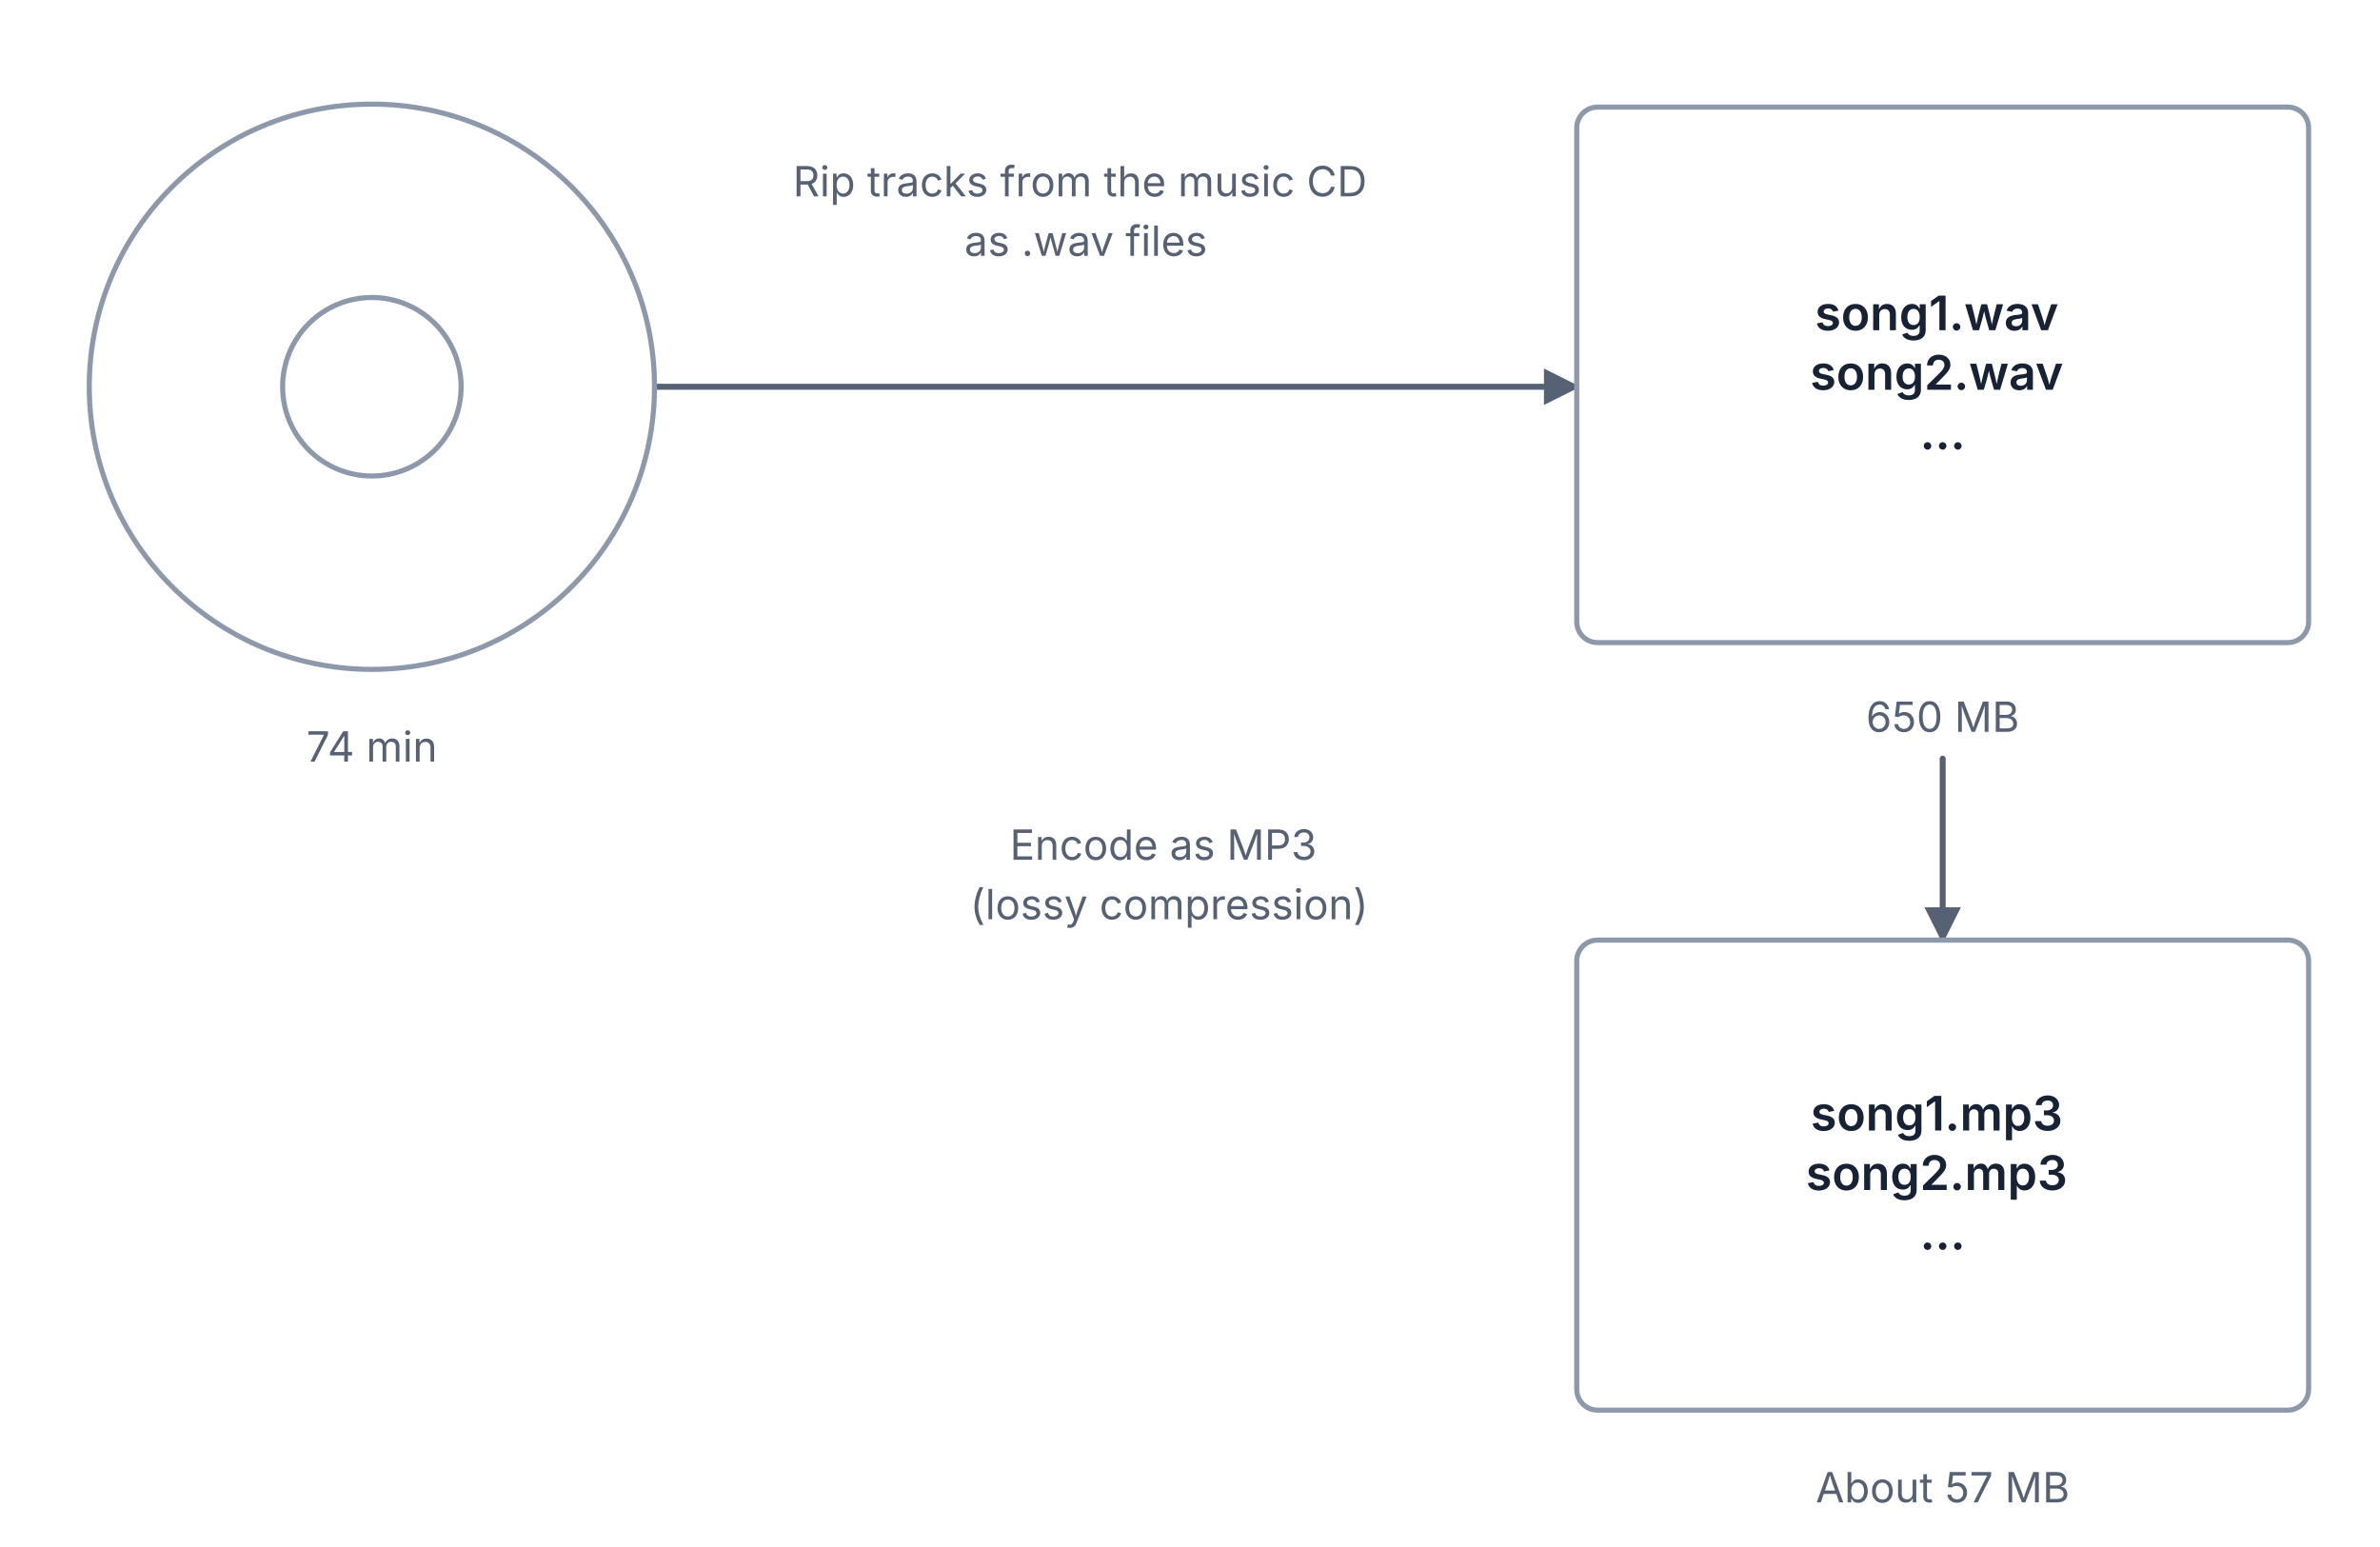
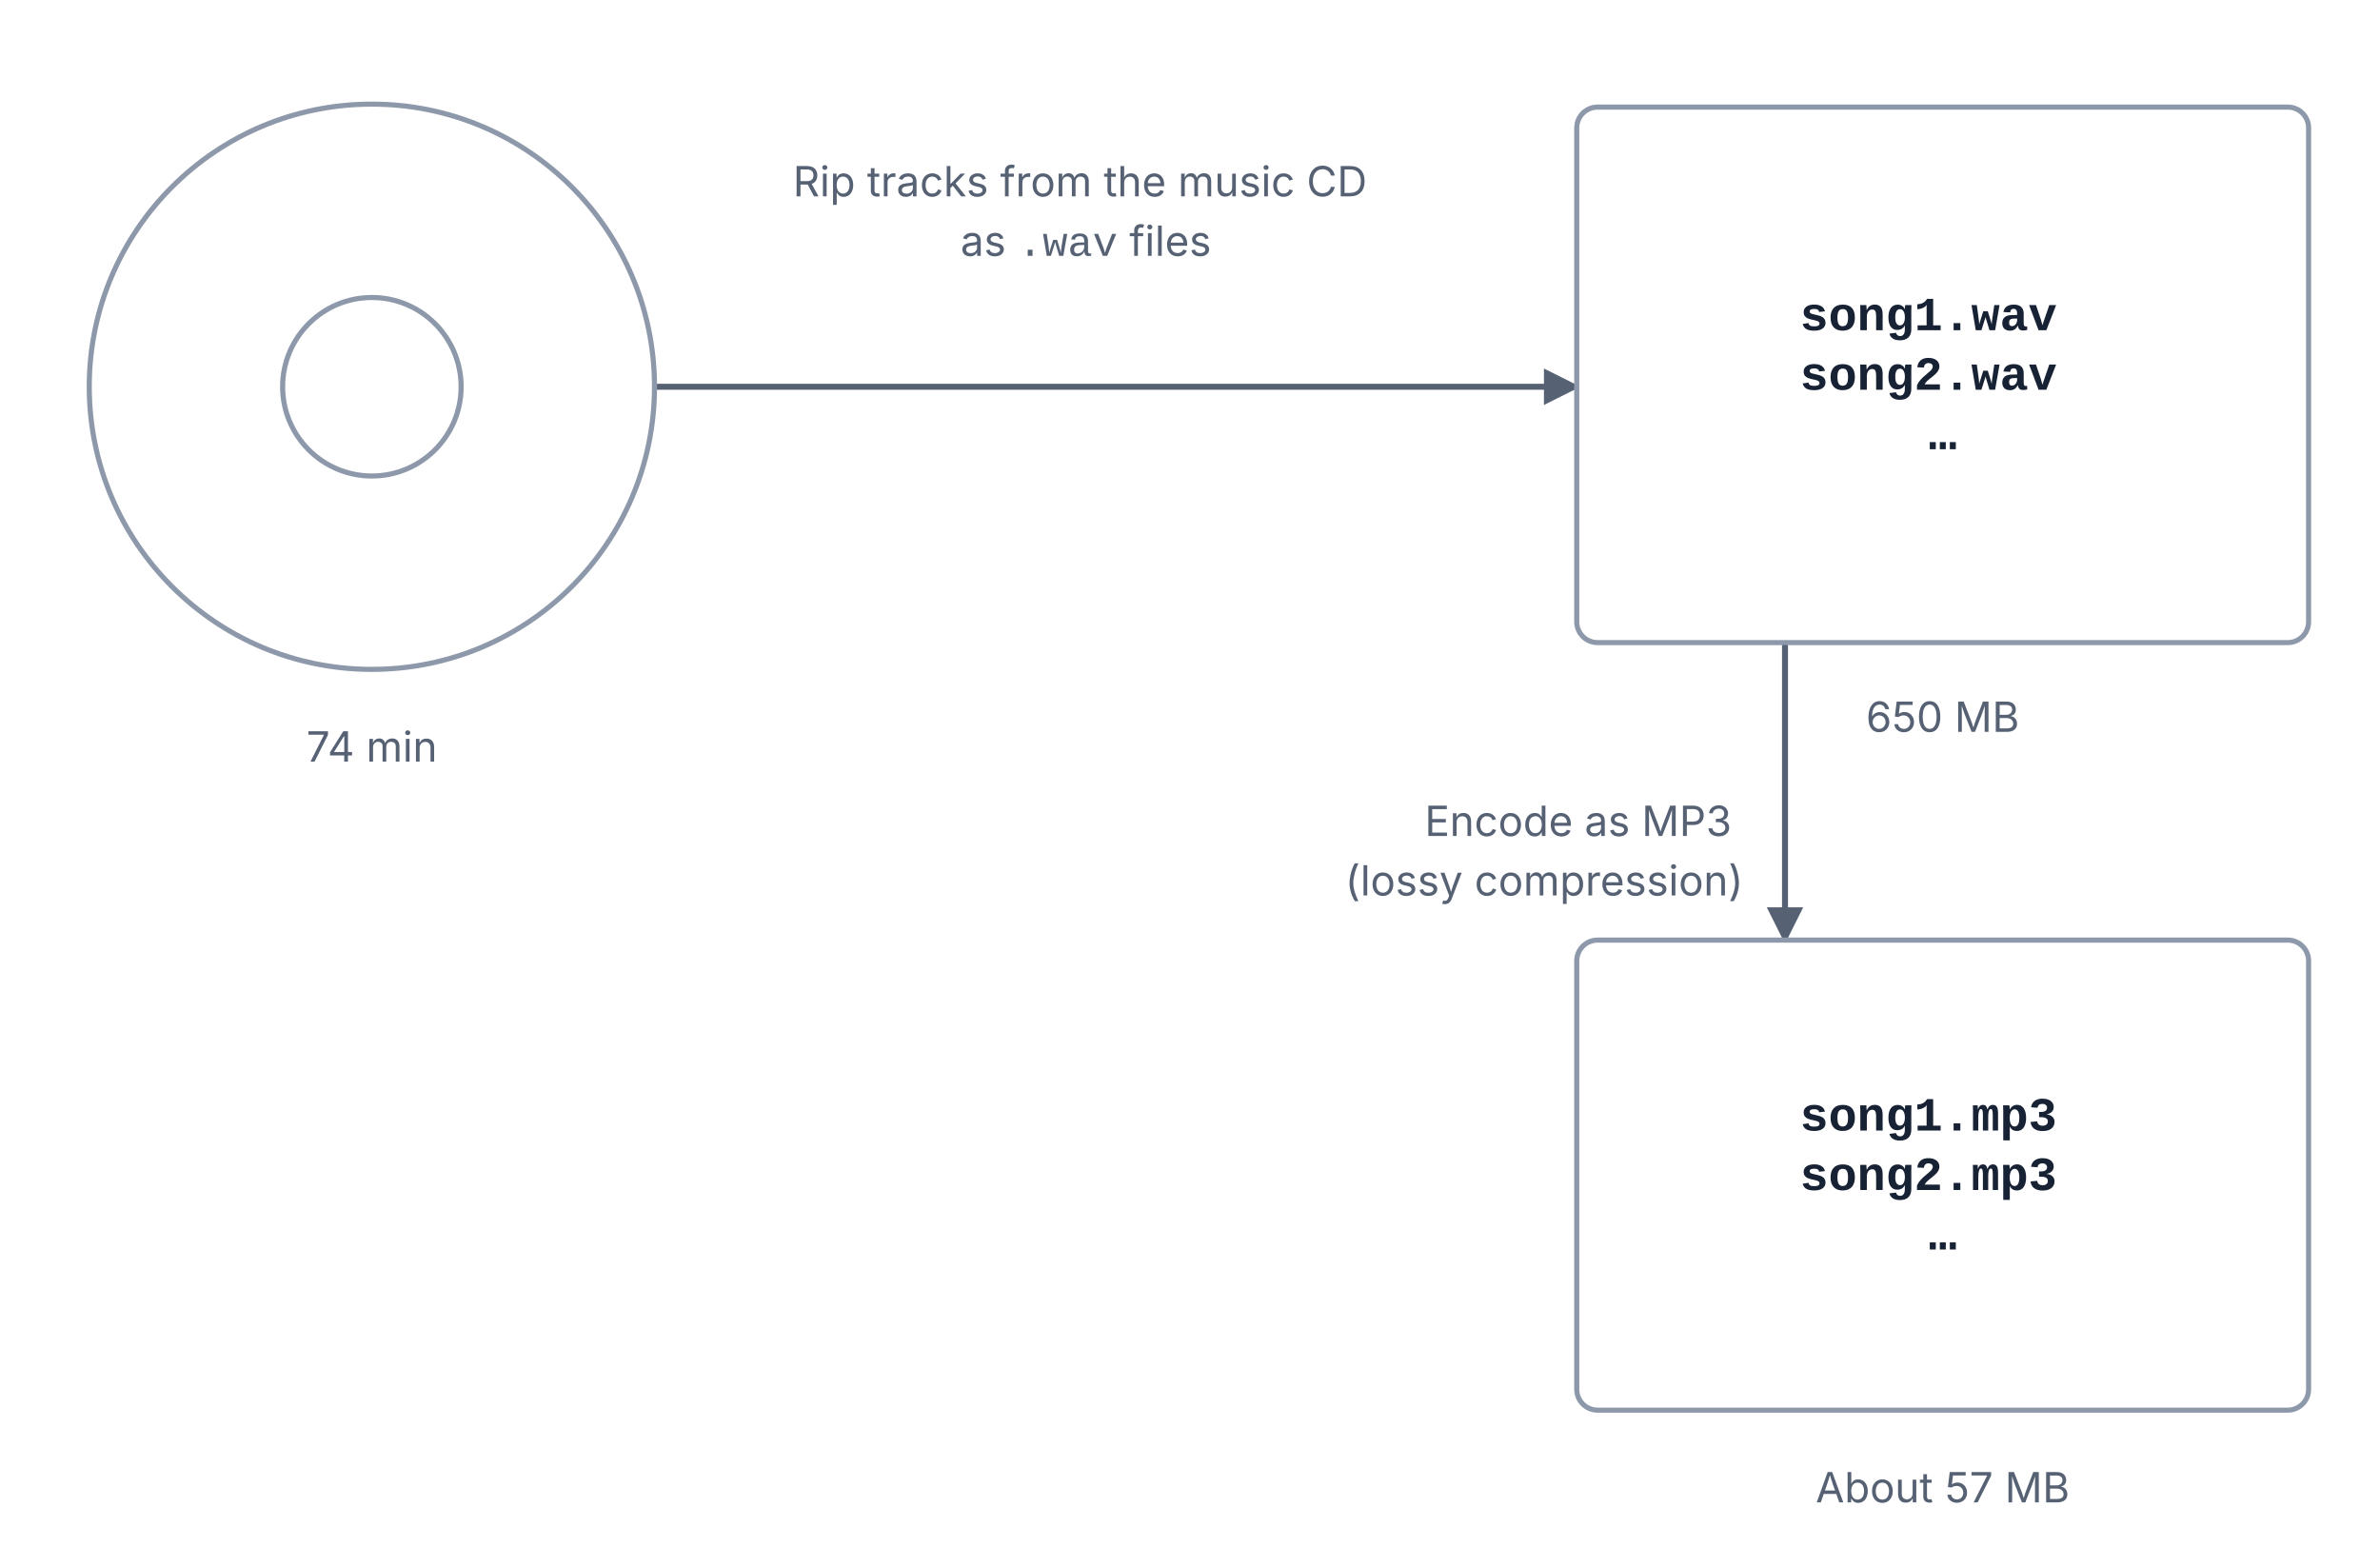
<svg xmlns="http://www.w3.org/2000/svg" width="700" height="455" viewBox="0 0 800 520" role="img" aria-labelledby="title description">
  <defs>
    <marker id="arrow" viewBox="0 0 8 8" refX="7.2" refY="4" markerWidth="7" markerHeight="7" orient="auto-start-reverse">
      <path d="M 0 0 L 8 4 L 0 8 Z" fill="#566174" />
    </marker>
  </defs>
  <style>
    text {
      fill: #182235;
      font-family: Inter, ui-sans-serif, system-ui, -apple-system, BlinkMacSystemFont, "Segoe UI", sans-serif;
    }
    .label {
      font-size: 16px;
      font-weight: 600;
      text-anchor: middle;
    }
    .annotation {
      fill: #566174;
      font-size: 14px;
      text-anchor: middle;
+     }
+     .connector-note {
+       text-anchor: end;
+     }
+     .code {
+       font-family: ui-monospace, SFMono-Regular, Menlo, Monaco, Consolas, "Liberation Mono", monospace;
    }
    .application {
      fill: #ffffff;
      stroke: #8d99aa;
      stroke-width: 1.5;
    }
    .connector {
      fill: none;
      stroke: #566174;
      stroke-width: 1.75;
      stroke-linecap: round;
      stroke-linejoin: round;
    }
    .one-way {
      marker-end: url(#arrow);
    }
  </style>
  <rect width="800" height="520" fill="#ffffff" />
  <g id="boundaries" aria-hidden="true">
  </g>
  <g id="connectors" aria-hidden="true">
    <path class="connector one-way" d="M 220 130 L 530 130" vector-effect="non-scaling-stroke" />
-     <path class="connector one-way" d="M 653 255 L 653 316" vector-effect="non-scaling-stroke" />
+     <path class="connector one-way" d="M 600 216 V 316" vector-effect="non-scaling-stroke" />
  </g>
  <g id="components" aria-hidden="true">
    <circle class="application" cx="125" cy="130" r="95" vector-effect="non-scaling-stroke" />
    <circle class="application" cx="125" cy="130" r="30" vector-effect="non-scaling-stroke" />
    <rect class="application" x="530" y="36" width="246" height="180" rx="7" vector-effect="non-scaling-stroke" />
    <rect class="application" x="530" y="316" width="246" height="158" rx="7" vector-effect="non-scaling-stroke" />
  </g>
  <g id="labels">
    <text class="annotation" x="125" y="256">74 min</text>
-     <text class="label" x="653.0" y="111.0">
+     <text class="label code" x="653.0" y="111.0">
      <tspan x="653.0" dy="0">song1.wav</tspan>
      <tspan x="653.0" dy="20">song2.wav</tspan>
      <tspan x="653.0" dy="20">…</tspan>
    </text>
    <text class="annotation" x="653" y="246">650 MB</text>
    <text class="annotation" x="365" y="66">
      <tspan x="365" dy="0">Rip tracks from the music CD</tspan>
-       <tspan x="365" dy="20">as .wav files</tspan>
+       <tspan x="365" dy="20">as <tspan class="code">.wav</tspan> files</tspan>
    </text>
-     <text class="label" x="653.0" y="380.0">
+     <text class="label code" x="653.0" y="380.0">
      <tspan x="653.0" dy="0">song1.mp3</tspan>
      <tspan x="653.0" dy="20">song2.mp3</tspan>
      <tspan x="653.0" dy="20">…</tspan>
    </text>
    <text class="annotation" x="653" y="505">About 57 MB</text>
-     <text class="annotation" x="393" y="289">
-       <tspan x="393" dy="0">Encode as MP3</tspan>
-       <tspan x="393" dy="20">(lossy compression)</tspan>
+     <text class="annotation connector-note" x="586" y="281">
+       <tspan x="586" dy="0">Encode as MP3</tspan>
+       <tspan x="586" dy="20">(lossy compression)</tspan>
    </text>
  </g>
</svg>
